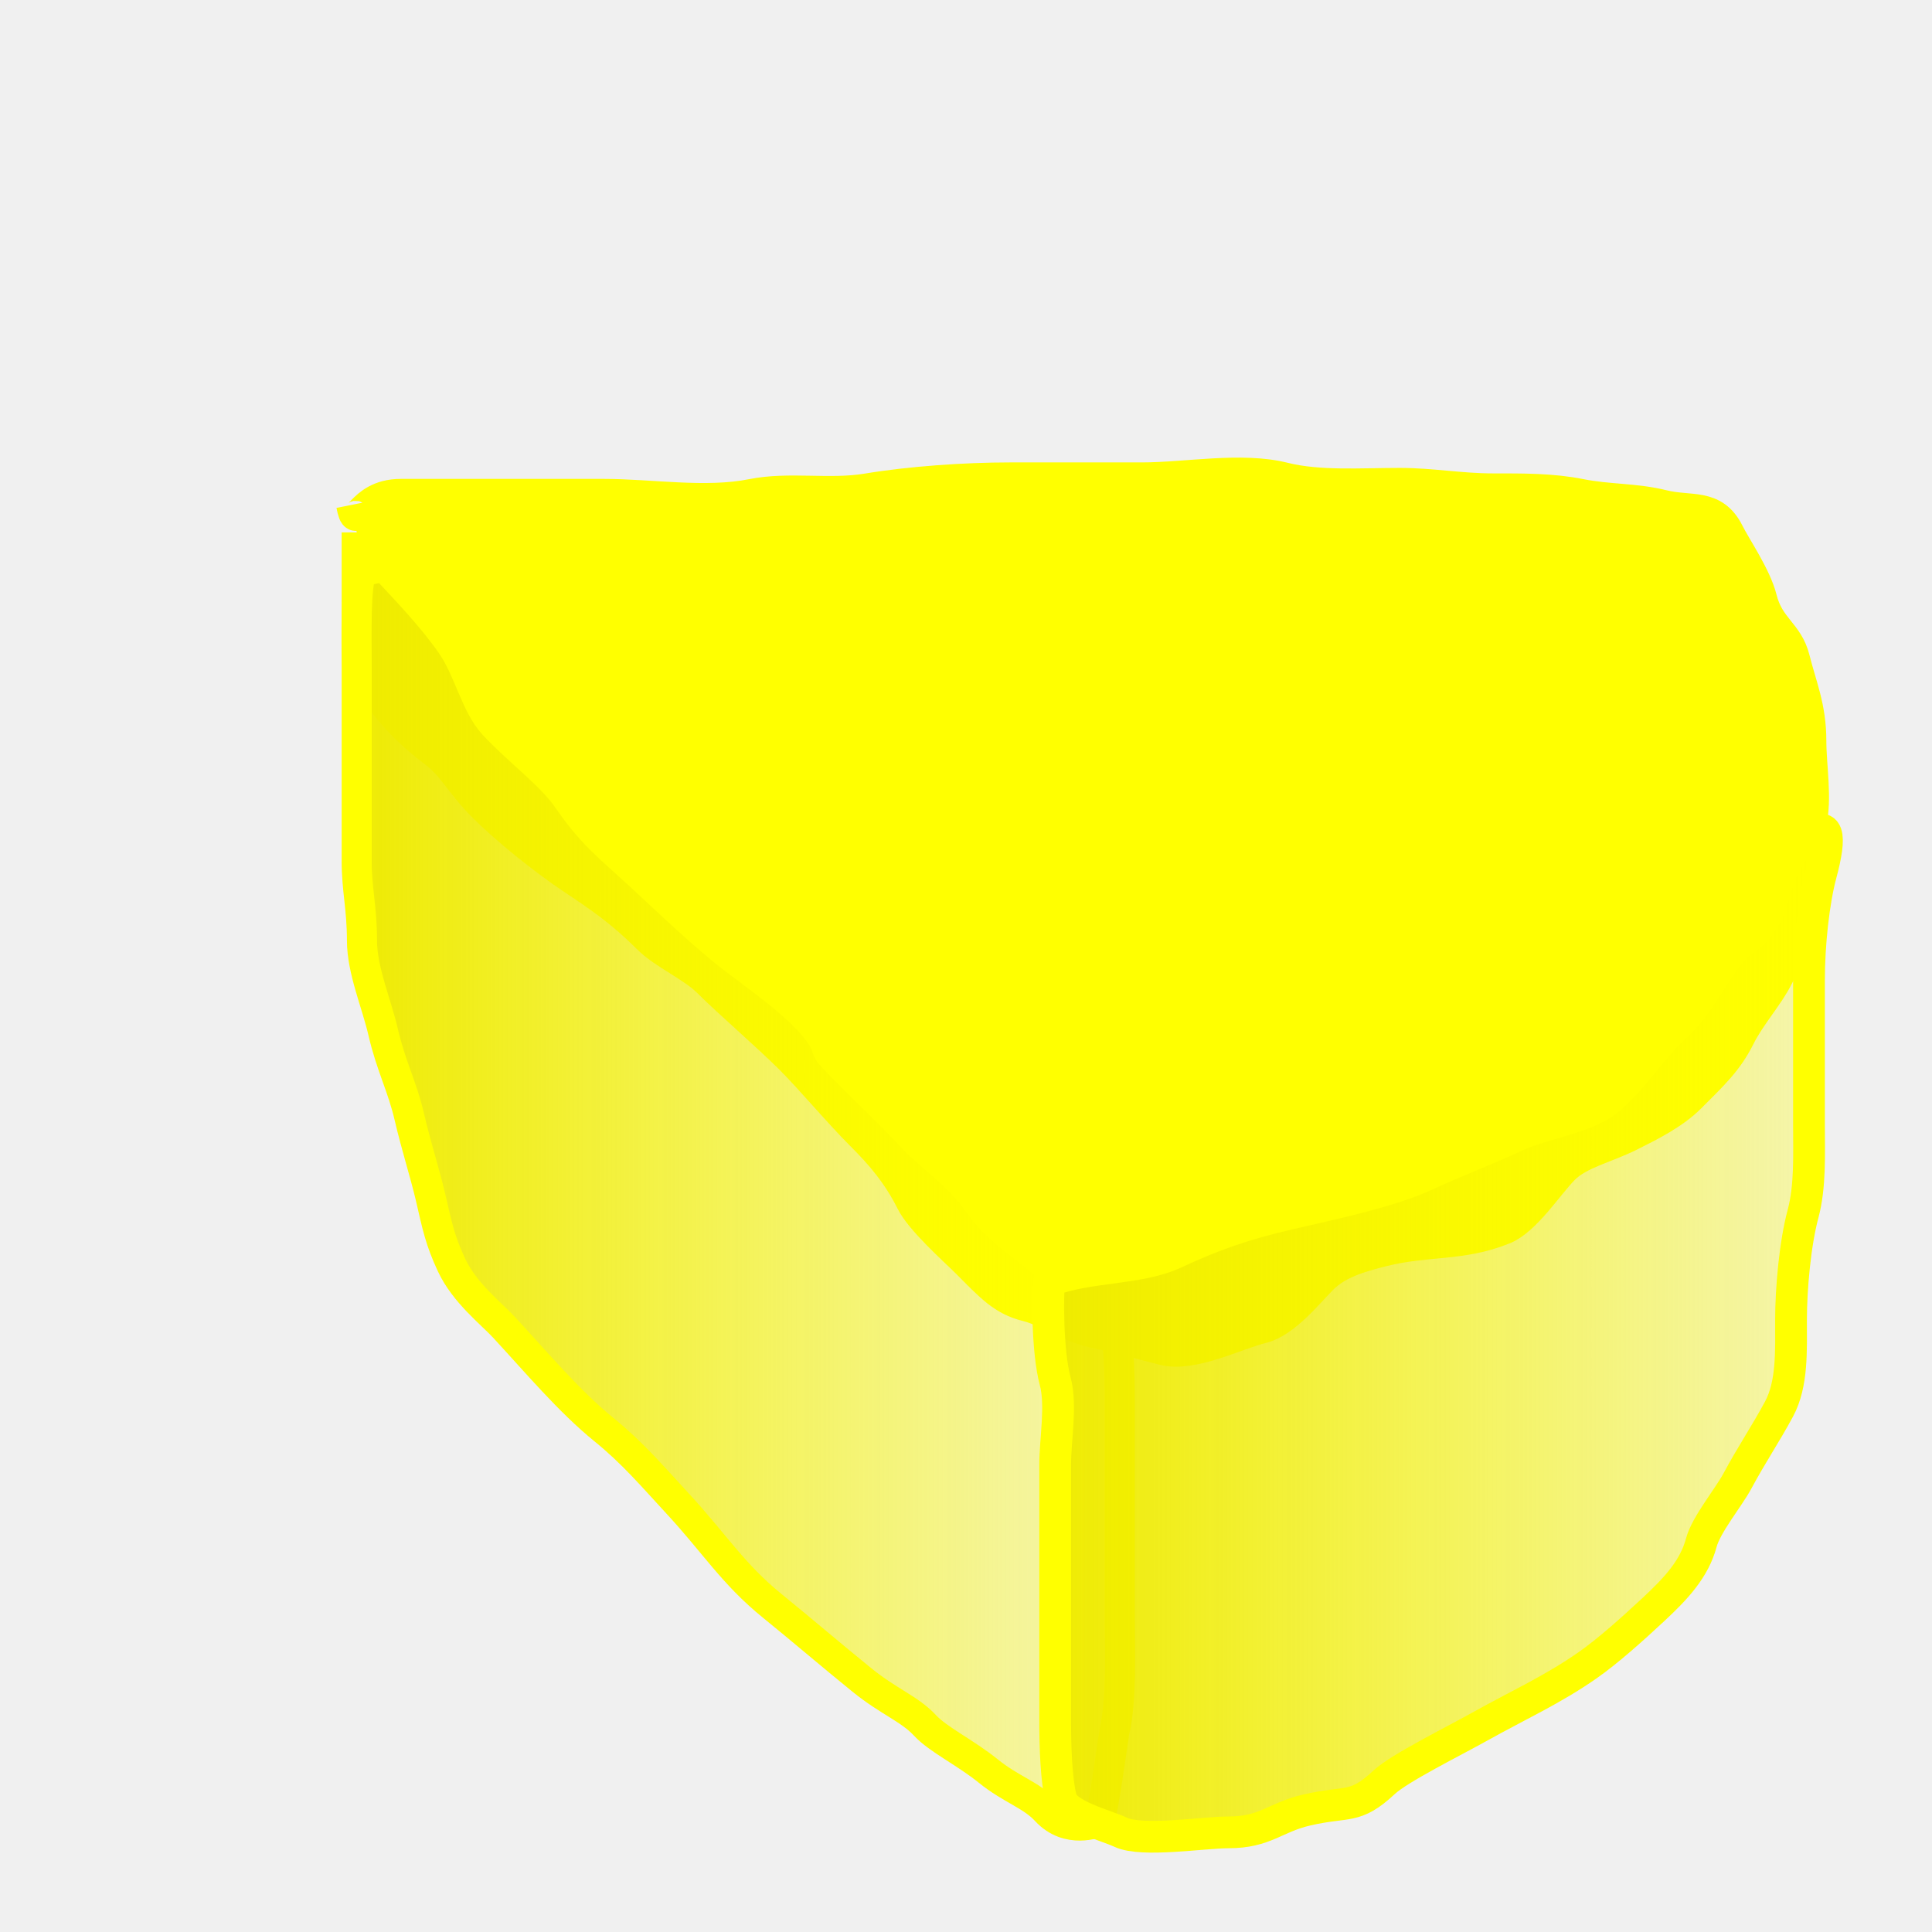
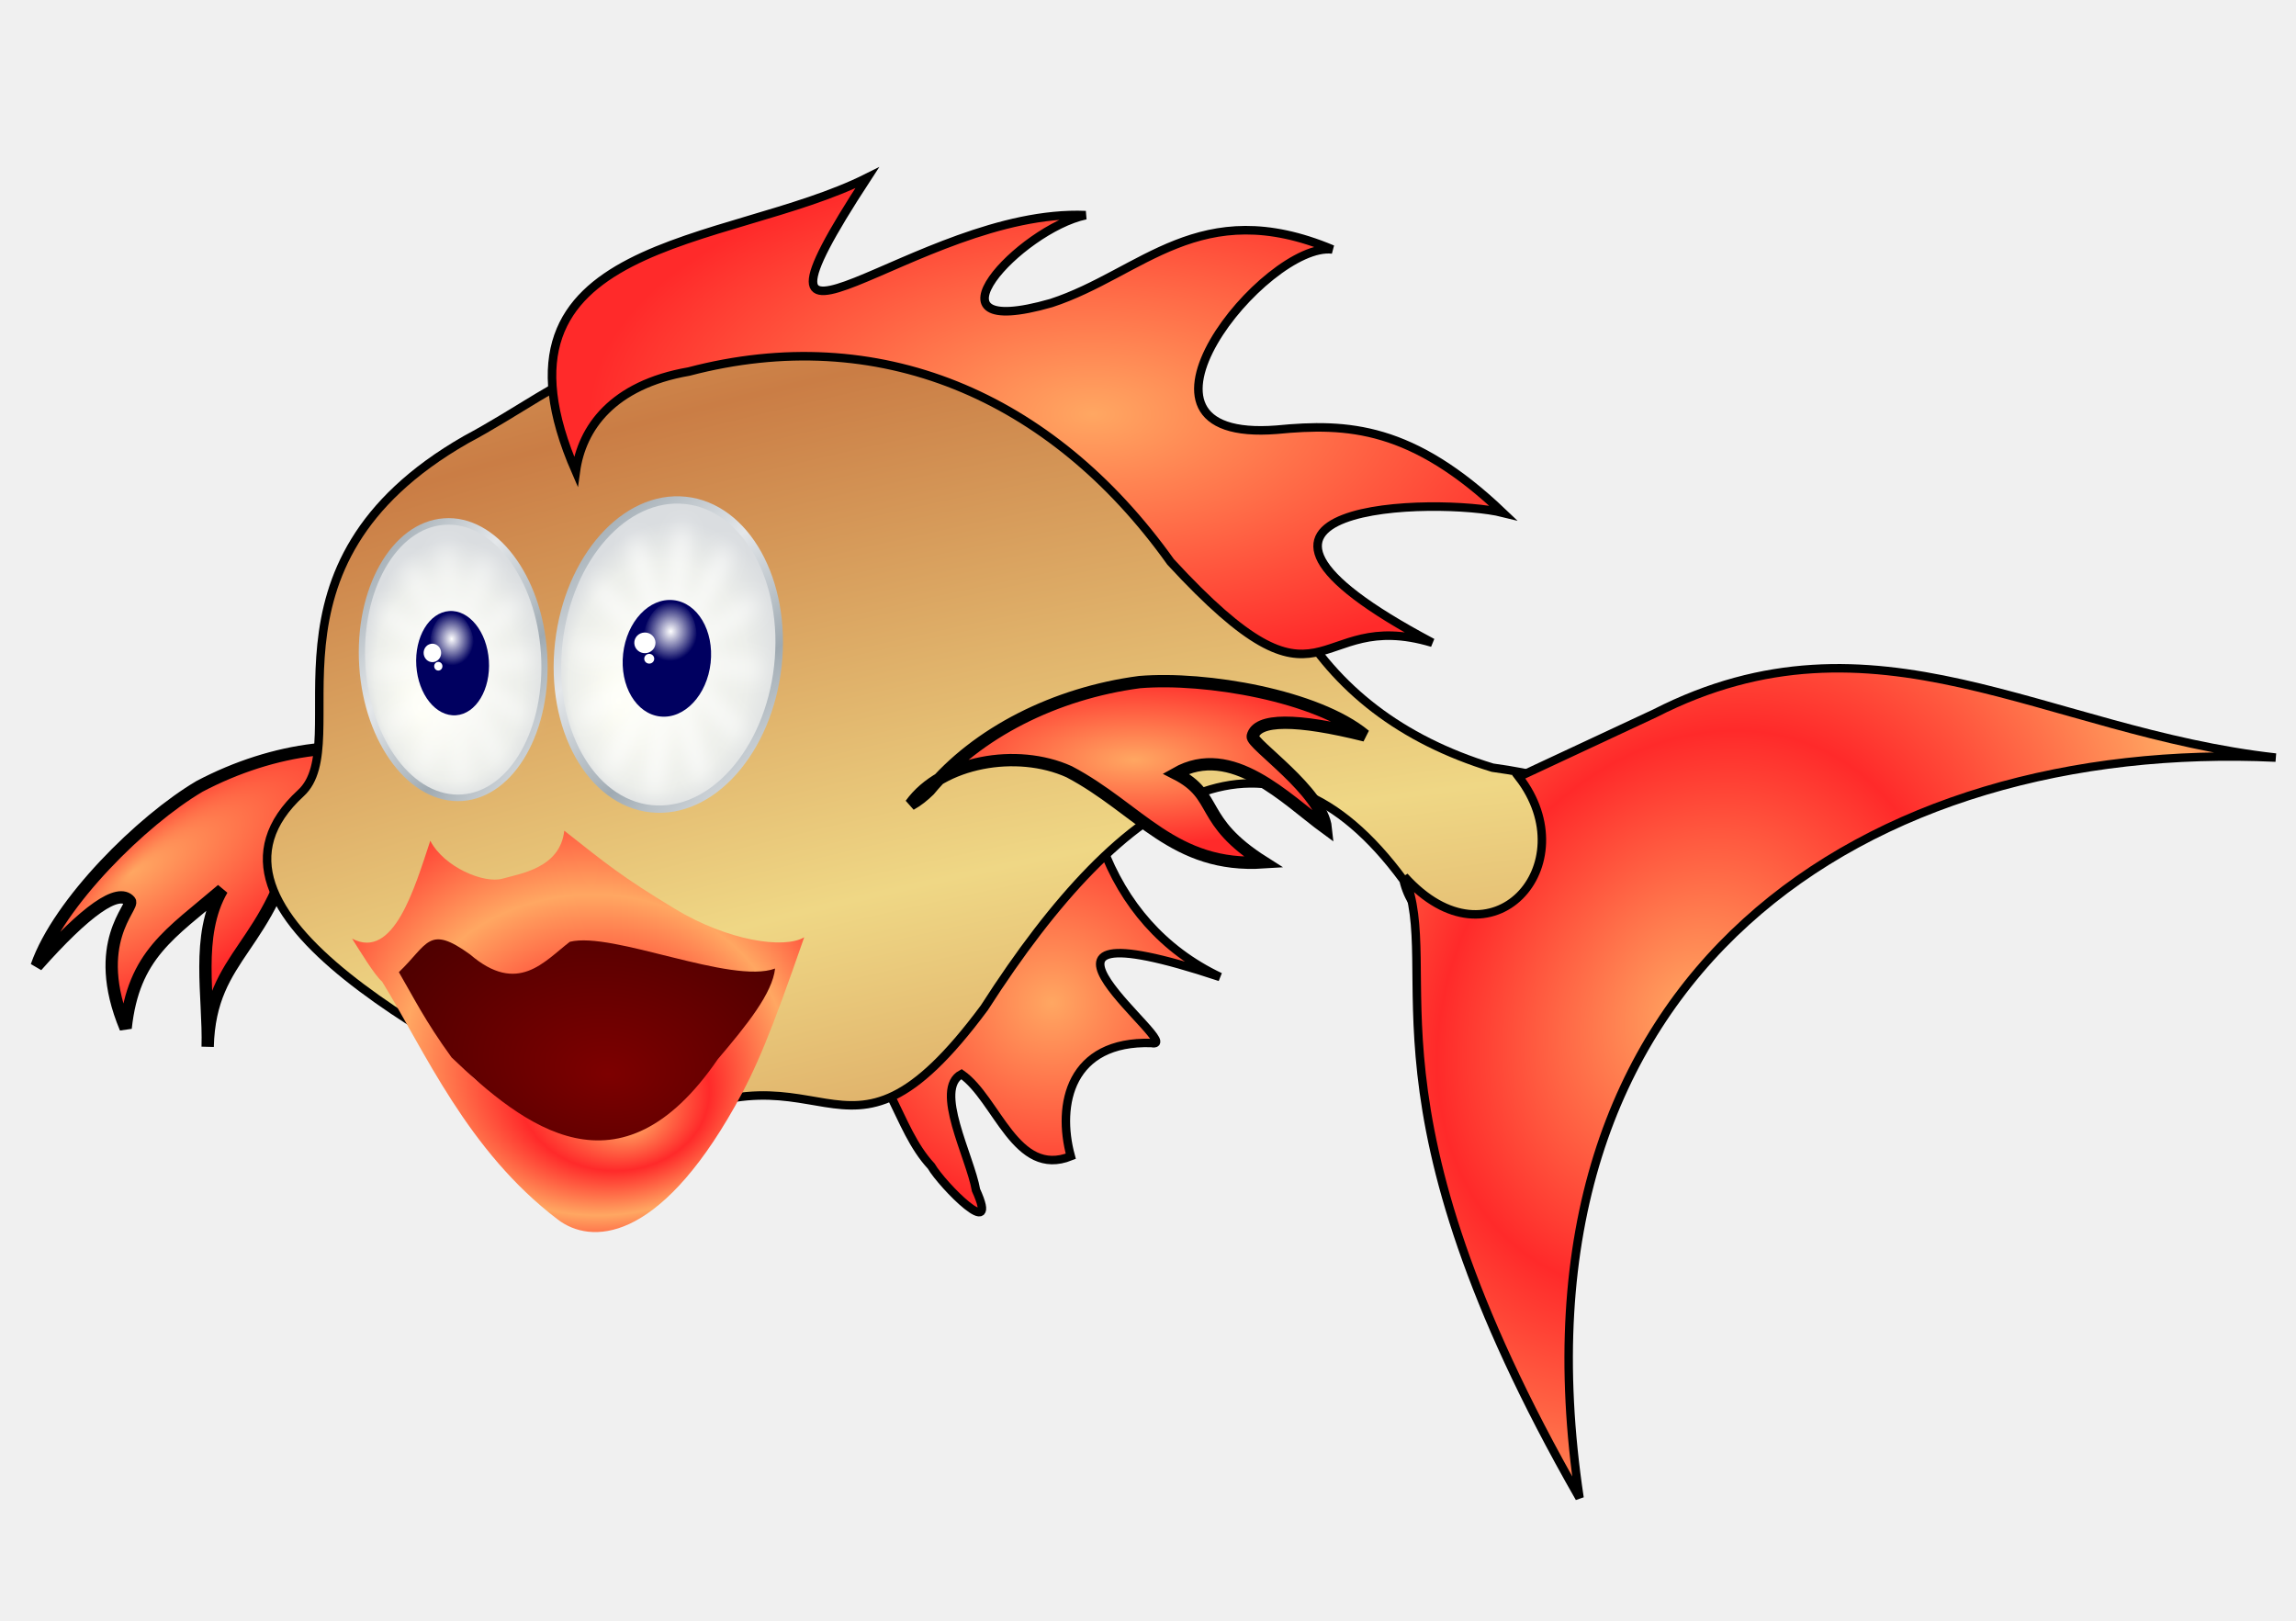
- <svg xmlns="http://www.w3.org/2000/svg" xmlns:xlink="http://www.w3.org/1999/xlink" version="1.0" width="64" height="64" id="svg4538">
-   <defs id="defs4540">
-     <linearGradient id="linearGradient5090">
-       <stop id="stop5092" style="stop-color:#eeea00;stop-opacity:1" offset="0" />
-       <stop id="stop5094" style="stop-color:#ffff00;stop-opacity:0.258" offset="1" />
+ <svg xmlns="http://www.w3.org/2000/svg" xmlns:xlink="http://www.w3.org/1999/xlink" width="481.89" height="340.157" id="svg2" version="1.0">
+   <defs id="defs4">
+     <linearGradient id="linearGradient3965">
+       <stop id="stop3967" offset="0" style="stop-color:#efd785;stop-opacity:1;" />
+       <stop id="stop3969" offset="1" style="stop-color:#ca7d45;stop-opacity:1;" />
    </linearGradient>
-     <linearGradient x1="10.222" y1="40.37" x2="37.601" y2="40.37" id="linearGradient5096" xlink:href="#linearGradient5090" gradientUnits="userSpaceOnUse" gradientTransform="matrix(0.9587672,0,0,1.036259,1.531405,-2.191088)" />
-     <linearGradient x1="36.379" y1="46.435" x2="61.046" y2="46.435" id="linearGradient5106" xlink:href="#linearGradient5090" gradientUnits="userSpaceOnUse" gradientTransform="matrix(1.089997,0,0,1.015017,-5.474905,-2.970015)" />
+     <linearGradient id="linearGradient3931">
+       <stop style="stop-color:#7d0000;stop-opacity:1;" offset="0" id="stop3933" />
+       <stop style="stop-color:#1d0000;stop-opacity:1;" offset="1" id="stop3935" />
+     </linearGradient>
+     <linearGradient id="linearGradient3921">
+       <stop style="stop-color:#ffa762;stop-opacity:1;" offset="0" id="stop3923" />
+       <stop style="stop-color:#ff2a2a;stop-opacity:1;" offset="1" id="stop3925" />
+     </linearGradient>
+     <linearGradient id="linearGradient3541">
+       <stop style="stop-color:#e4e7ea;stop-opacity:1;" offset="0" id="stop3543" />
+       <stop style="stop-color:#9faab2;stop-opacity:1;" offset="1" id="stop3545" />
+     </linearGradient>
+     <linearGradient id="linearGradient3214">
+       <stop style="stop-color:#ffffff;stop-opacity:1;" offset="0" id="stop3216" />
+       <stop style="stop-color:#ffffff;stop-opacity:0;" offset="1" id="stop3218" />
+     </linearGradient>
+     <linearGradient id="linearGradient3196">
+       <stop style="stop-color:#fffff5;stop-opacity:1;" offset="0" id="stop3198" />
+       <stop id="stop3204" offset="0.774" style="stop-color:#eceeea;stop-opacity:1;" />
+       <stop style="stop-color:#dadde0;stop-opacity:1" offset="1" id="stop3200" />
+     </linearGradient>
+     <radialGradient xlink:href="#linearGradient3196" id="radialGradient3530" gradientUnits="userSpaceOnUse" gradientTransform="matrix(1.048925,-1.5483384e-2,2.0328597e-2,1.377219,12.34635,-38.77923)" cx="169.39" cy="185.511" fx="164.341" fy="188.522" r="11.72" />
+     <linearGradient xlink:href="#linearGradient3541" id="linearGradient3532" gradientUnits="userSpaceOnUse" spreadMethod="reflect" x1="184.554" y1="215.394" x2="193.381" y2="223.367" />
+     <radialGradient xlink:href="#linearGradient3214" id="radialGradient3534" gradientUnits="userSpaceOnUse" gradientTransform="matrix(1,0,0,0.7925613,0,42.41952)" cx="157.133" cy="198.604" fx="157.133" fy="198.604" r="6.5" />
+     <radialGradient xlink:href="#linearGradient3196" id="radialGradient3536" gradientUnits="userSpaceOnUse" gradientTransform="matrix(1.048925,-1.5483384e-2,2.0328597e-2,1.377219,12.34635,-38.77923)" cx="169.39" cy="185.511" fx="164.341" fy="188.522" r="11.72" />
+     <linearGradient xlink:href="#linearGradient3541" id="linearGradient3538" gradientUnits="userSpaceOnUse" spreadMethod="reflect" x1="184.554" y1="215.394" x2="193.381" y2="223.367" />
+     <radialGradient xlink:href="#linearGradient3214" id="radialGradient3540" gradientUnits="userSpaceOnUse" gradientTransform="matrix(1,0,0,0.7925613,0,42.41952)" cx="157.133" cy="198.604" fx="157.133" fy="198.604" r="6.5" />
+     <radialGradient xlink:href="#linearGradient3931" id="radialGradient3542" gradientUnits="userSpaceOnUse" gradientTransform="matrix(1.71979,2.8872462e-7,-1.2882455e-7,0.8671555,14.71183,13.79855)" cx="76.785" cy="297.837" fx="76.785" fy="304.055" r="40.804" />
+     <radialGradient xlink:href="#linearGradient3921" id="radialGradient3544" gradientUnits="userSpaceOnUse" gradientTransform="matrix(0.3043172,-4.5558208e-2,4.5968968e-2,0.1915219,106.918,214.6387)" spreadMethod="reflect" cx="78.84" cy="356.324" fx="82.439" fy="377.939" r="45.359" />
+     <radialGradient xlink:href="#linearGradient3921" id="radialGradient3553" gradientUnits="userSpaceOnUse" gradientTransform="matrix(2.869887,0,0,1.070946,-575.2355,-84.37955)" cx="283.385" cy="227.714" fx="283.385" fy="227.714" r="16.845" />
+     <radialGradient xlink:href="#linearGradient3921" id="radialGradient3556" gradientUnits="userSpaceOnUse" gradientTransform="matrix(0.8274041,0.4720952,-0.5814263,1.01902,204.1099,-244.875)" spreadMethod="reflect" cx="375.12" cy="274.835" fx="375.12" fy="274.835" r="52.484" />
+     <radialGradient xlink:href="#linearGradient3921" id="radialGradient3559" gradientUnits="userSpaceOnUse" gradientTransform="matrix(1.779102,0,0,0.9035149,-245.9839,-80.01385)" cx="267.152" cy="184.749" fx="267.152" fy="184.749" r="59.4" />
+     <radialGradient xlink:href="#linearGradient3965" id="radialGradient3582" gradientUnits="userSpaceOnUse" gradientTransform="matrix(0.8551615,-0.6038227,-0.3501609,-0.4959142,67.47217,1510.91)" spreadMethod="reflect" cx="267.307" cy="190.069" fx="278.489" fy="128.799" r="113.512" />
+     <radialGradient xlink:href="#linearGradient3921" id="radialGradient3585" gradientUnits="userSpaceOnUse" gradientTransform="matrix(-2.373006,1.677633,0.4728365,0.9609113,614.8114,-515.1868)" cx="286.057" cy="227.228" fx="290.964" fy="218.661" r="16.845" />
+     <radialGradient xlink:href="#linearGradient3921" id="radialGradient3588" gradientUnits="userSpaceOnUse" gradientTransform="matrix(1.777986,0,0,1.671911,-231.7335,-226.6754)" cx="254.51" cy="261.455" fx="254.51" fy="261.455" r="26.094" />
+     <filter x="-0.103" width="1.206" y="-0.072" height="1.144" id="filter4607">
+       <feGaussianBlur stdDeviation="1.082" id="feGaussianBlur4609" />
+     </filter>
+     <filter x="-0.12" width="1.239" y="-0.084" height="1.168" id="filter4611">
+       <feGaussianBlur stdDeviation="1.26" id="feGaussianBlur4613" />
+     </filter>
  </defs>
  <g id="layer1">
-     <path d="M 11.818,17.636 C 11.818,17.99 11.818,19.461 11.818,20.364 C 11.818,21.489 11.952,21.904 12.364,22.727 C 12.802,23.604 13.72,24.426 14.364,24.909 C 15.025,25.405 15.214,25.941 16,26.727 C 16.735,27.462 17.99,28.478 18.909,29.091 C 19.879,29.737 20.584,30.22 21.455,31.091 C 21.982,31.618 22.923,32.014 23.455,32.545 C 24.132,33.223 25.413,34.322 26.182,35.091 C 26.879,35.788 27.717,36.807 28.545,37.636 C 29.141,38.232 29.714,38.883 30.182,39.818 C 30.494,40.442 31.62,41.438 32,41.818 C 32.806,42.624 33.2,43.073 34,43.273 C 34.737,43.457 35.335,43.976 36.364,44.182 C 37.01,44.311 37.878,44.561 38.545,44.727 C 39.504,44.967 40.94,44.219 41.818,44 C 42.583,43.809 43.334,42.848 43.818,42.364 C 44.325,41.857 45.058,41.645 45.818,41.455 C 47.289,41.087 48.393,41.297 49.818,40.727 C 50.549,40.435 51.303,39.243 51.818,38.727 C 52.327,38.219 53.197,38.038 54,37.636 C 54.658,37.307 55.445,36.919 56,36.364 C 56.763,35.6 57.239,35.159 57.636,34.364 C 57.995,33.647 58.583,33.016 58.909,32.364 C 59.305,31.572 59.636,31.154 59.636,30 C 59.636,28.928 59.75,28.271 60,27.273 C 60.198,26.48 60,25.368 60,24.545 C 60,23.419 59.678,22.713 59.455,21.818 C 59.237,20.948 58.609,20.8 58.364,19.818 C 58.18,19.083 57.513,18.117 57.273,17.636 C 56.78,16.65 55.997,16.954 55.091,16.727 C 54.173,16.498 53.284,16.548 52.364,16.364 C 51.415,16.174 50.457,16.182 49.455,16.182 C 48.377,16.182 47.435,16 46.364,16 C 45.094,16 43.697,16.106 42.545,15.818 C 41.114,15.46 39.317,15.818 37.818,15.818 C 36.364,15.818 34.909,15.818 33.455,15.818 C 31.983,15.818 30.162,15.943 28.727,16.182 C 27.466,16.392 26.153,16.115 24.909,16.364 C 23.373,16.671 21.577,16.364 20,16.364 C 18.909,16.364 17.818,16.364 16.727,16.364 C 15.576,16.364 14.424,16.364 13.273,16.364 C 11.854,16.364 11.834,17.713 11.636,16.727" id="path4561" style="fill:#ffff00;fill-rule:evenodd;stroke:#ffff00;stroke-width:1px;stroke-linecap:butt;stroke-linejoin:miter;stroke-opacity:1" />
-     <path d="M 11.991,18.911 C 11.767,19.325 11.816,21.093 11.816,22.114 C 11.816,23.119 11.816,24.124 11.816,25.128 C 11.816,26.259 11.816,27.389 11.816,28.52 C 11.816,29.474 11.991,30.081 11.991,31.158 C 11.991,32.137 12.472,33.238 12.688,34.172 C 12.954,35.324 13.327,35.991 13.56,36.998 C 13.768,37.9 14.095,38.936 14.257,39.636 C 14.496,40.669 14.575,41.077 14.954,41.897 C 15.383,42.825 16.273,43.511 16.697,43.97 C 17.752,45.109 18.854,46.424 20.009,47.361 C 20.964,48.135 21.622,48.915 22.45,49.81 C 23.671,51.13 24.282,52.143 25.588,53.202 C 26.553,53.984 27.5,54.799 28.551,55.651 C 29.456,56.384 30.132,56.606 30.643,57.158 C 31.073,57.623 31.995,58.066 32.735,58.666 C 33.495,59.282 34.163,59.455 34.652,59.984 C 35.381,60.772 36.338,60.377 36.396,60.361 C 36.505,60.332 36.892,57.461 36.919,57.347 C 37.165,56.282 37.093,54.669 37.093,53.579 C 37.093,52.26 37.093,50.941 37.093,49.622 C 37.093,48.554 37.093,47.487 37.093,46.419 C 37.093,45.519 37.061,44.396 36.919,43.781 C 36.732,42.973 35.458,42.55 34.652,41.897 C 33.707,41.131 32.989,40.694 32.386,39.825 C 31.784,38.957 30.718,38.21 30.294,37.752 C 29.359,36.741 28.369,35.86 27.505,34.926 C 27.413,34.827 27.389,34.675 27.331,34.549 C 26.855,33.52 24.909,32.256 24.019,31.534 C 22.889,30.618 21.746,29.487 20.881,28.708 C 19.932,27.853 19.51,27.486 18.789,26.447 C 18.238,25.653 17.155,24.869 16.349,23.998 C 15.755,23.357 15.531,22.192 14.954,21.36 C 14.312,20.435 13.468,19.566 12.862,18.911 C 12.657,18.689 12.281,18.911 11.991,18.911 z" id="path4577" style="fill:url(#linearGradient5096);fill-opacity:1;fill-rule:evenodd;stroke:#ffff00;stroke-width:0.997px;stroke-linecap:butt;stroke-linejoin:miter;stroke-opacity:1" />
-     <path d="M 34.756,42.429 C 34.698,42.879 34.691,44.771 34.954,45.751 C 35.17,46.556 34.954,47.685 34.954,48.519 C 34.954,49.442 34.954,50.364 34.954,51.287 C 34.954,52.21 34.954,53.133 34.954,54.055 C 34.954,55.04 34.954,56.024 34.954,57.008 C 34.954,57.89 34.991,58.99 35.152,59.592 C 35.3,60.141 36.604,60.452 37.134,60.699 C 37.837,61.026 39.875,60.699 40.701,60.699 C 41.916,60.699 42.229,60.205 43.278,59.961 C 44.663,59.639 44.87,59.954 45.854,59.038 C 46.355,58.572 48.126,57.695 49.025,57.193 C 50.295,56.483 51.427,55.977 52.592,55.163 C 53.265,54.693 54.072,53.969 54.772,53.317 C 55.521,52.62 56.123,51.977 56.358,51.103 C 56.52,50.5 57.26,49.606 57.547,49.073 C 58.035,48.164 58.485,47.509 58.934,46.674 C 59.382,45.839 59.33,44.731 59.33,43.721 C 59.33,42.686 59.464,41.192 59.727,40.214 C 59.974,39.294 59.925,38.23 59.925,37.262 C 59.925,35.662 59.925,34.063 59.925,32.463 C 59.925,31.266 60.08,29.855 60.321,28.957 C 60.664,27.682 60.623,27.015 59.727,27.85 C 58.484,29.007 59.093,30.23 57.745,31.171 C 56.922,31.746 56.511,33.059 55.565,33.94 C 54.638,34.803 54.312,35.475 53.385,36.339 C 52.633,37.039 51.18,37.181 50.214,37.631 C 49.146,38.128 48.238,38.458 47.241,38.922 C 46.031,39.486 44.032,39.9 42.683,40.214 C 41.203,40.559 40.193,40.912 38.918,41.506 C 37.719,42.064 36.12,41.921 34.756,42.429 z" id="path5098" style="fill:url(#linearGradient5106);fill-opacity:1;fill-rule:evenodd;stroke:#ffff00;stroke-width:1.052px;stroke-linecap:butt;stroke-linejoin:miter;stroke-opacity:1" />
+     <g id="g4615">
+       <path id="path4011" d="M 176.356,218.024 C 186.988,223.13 187.911,236.626 195.443,244.737 C 197.797,248.797 209.974,261.031 204.847,249.781 C 203.619,242.76 195.938,228.55 201.793,225.437 C 209.281,230.653 213.201,247.299 224.736,242.674 C 221.759,231.744 224.639,218.38 241.657,218.904 C 249.74,220.551 204.349,187.881 256.066,205.049 C 244.073,199.366 235.849,189.771 231.327,177.612 C 223.36,165.659 206.565,169.908 202.227,182.567 C 195.302,195.688 179.393,202.618 176.356,218.024 z " style="fill:url(#radialGradient3588);fill-opacity:1;fill-rule:evenodd;stroke:#000000;stroke-width:1.778px;stroke-linecap:butt;stroke-linejoin:miter;stroke-opacity:1" />
+       <path style="fill:url(#radialGradient3585);fill-opacity:1;fill-rule:evenodd;stroke:#000000;stroke-width:2.583px;stroke-linecap:butt;stroke-linejoin:miter;stroke-opacity:1" d="M 92.914,159.99 C 83.604,155.707 69.293,162.38 62.395,173.287 C 57.291,199.069 44.083,199.894 43.586,219.705 C 43.894,209.135 41.015,196.38 46.608,186.719 C 35.754,195.999 28.034,200.317 26.368,215.791 C 18.859,197.79 28.267,190.332 27.244,189.129 C 24.83,186.288 17.985,191.136 7.691,202.759 C 12.334,189.415 29.795,172.172 41.868,165.045 C 57.52,156.804 74.8,154.614 88.41,159.599 C 89.838,159.924 91.337,160.123 92.914,159.99 z " id="path4204" />
+       <path id="path3949" d="M 161.177,63.439 C 149.612,63.621 137.408,67.865 124.506,77.663 C 118.411,79.135 108.426,86.616 97.781,92.277 C 51.555,118.762 74.758,155.79 63.143,166.46 C 35.886,191.499 93.337,219.59 131.729,239.652 C 173.717,213.364 175.438,253.507 206.596,211.506 C 236.21,165.312 266.818,146.936 294.581,184.731 C 302.015,216.585 383.625,170.732 313.251,161.119 C 293.978,155.229 280.427,144.52 271.809,129.729 C 248.71,100.748 190.73,62.976 161.177,63.439 z " style="fill:url(#radialGradient3582);fill-opacity:1;fill-rule:evenodd;stroke:#000000;stroke-width:1.778px;stroke-linecap:butt;stroke-linejoin:miter;stroke-opacity:1" />
+       <path transform="matrix(1.626985,-0.1179424,0.1125191,1.705405,-243.4345,-201.3524)" d="M 205.101 212.62 A 11.72 16.994 0 1 1  181.661,212.62 A 11.72 16.994 0 1 1  205.101 212.62 z" id="path2223" style="fill:url(#radialGradient3530);fill-opacity:1;fill-rule:nonzero;stroke:url(#linearGradient3532);stroke-width:0.8;stroke-linecap:round;stroke-linejoin:miter;stroke-miterlimit:4;stroke-dasharray:none;stroke-dashoffset:11.733;stroke-opacity:1" />
+       <path transform="matrix(1.626985,-0.1179424,0.1125191,1.705405,-243.4345,-201.3524)" d="M 193.448,198.757 L 193.448,227.685 M 198.426,200.695 L 188.47,225.747 M 202.071,205.989 L 184.825,220.453 M 203.405,213.221 L 183.491,213.221 M 202.071,220.453 L 184.825,205.989 M 198.426,225.747 L 188.47,200.695" style="fill:#ffffff;fill-rule:evenodd;stroke:#ffffff;stroke-width:1.194px;stroke-linecap:butt;stroke-linejoin:miter;stroke-opacity:1;filter:url(#filter4611)" id="path3551" />
+       <g transform="matrix(1.626985,-0.1179424,0.1125191,1.705405,-188.0891,-200.018)" id="g3532">
+         <path style="opacity:1;fill:#000060;fill-opacity:1;fill-rule:nonzero;stroke:none;stroke-width:2.2;stroke-linecap:round;stroke-linejoin:miter;stroke-miterlimit:4;stroke-dasharray:none;stroke-dashoffset:11.733;stroke-opacity:1" id="path3206" d="M 163.633 201.52 A 6.5 6.847 0 1 1  150.633,201.52 A 6.5 6.847 0 1 1  163.633 201.52 z" transform="matrix(0.72,0,0,0.9367089,46.33738,21.16146)" />
+         <path transform="matrix(0.44,0,0,0.6329115,90.42134,80.47608)" d="M 163.633 201.52 A 6.5 6.847 0 1 1  150.633,201.52 A 6.5 6.847 0 1 1  163.633 201.52 z" id="path3212" style="opacity:1;fill:url(#radialGradient3534);fill-opacity:1;fill-rule:nonzero;stroke:none;stroke-width:2.2;stroke-linecap:round;stroke-linejoin:miter;stroke-miterlimit:4;stroke-dasharray:none;stroke-dashoffset:11.733;stroke-opacity:1" />
+         <g id="g3528" transform="translate(18.02741,-0.1733405)">
+           <path transform="matrix(0.7233512,-0.2480689,0.2495365,0.7276308,-21.37269,79.74965)" d="M 145.086 226.135 A 1.473 1.473 0 1 1  142.139,226.135 A 1.473 1.473 0 1 1  145.086 226.135 z" id="path3208" style="opacity:1;fill:#ffffff;fill-opacity:1;fill-rule:nonzero;stroke:none;stroke-width:2.2;stroke-linecap:round;stroke-linejoin:miter;stroke-miterlimit:4;stroke-dasharray:none;stroke-dashoffset:11.733;stroke-opacity:1" />
+           <path style="opacity:1;fill:#ffffff;fill-opacity:1;fill-rule:nonzero;stroke:none;stroke-width:2.2;stroke-linecap:round;stroke-linejoin:miter;stroke-miterlimit:4;stroke-dasharray:none;stroke-dashoffset:11.733;stroke-opacity:1" id="path3210" d="M 145.086 226.135 A 1.473 1.473 0 1 1  142.139,226.135 A 1.473 1.473 0 1 1  145.086 226.135 z" transform="matrix(0.3404006,-0.1167383,0.117429,0.3424145,64.14458,149.6809)" />
+         </g>
+       </g>
+       <path transform="matrix(1.961875,0.2060075,-0.2122427,1.90424,-193.9962,-307.3407)" style="fill:url(#radialGradient3536);fill-opacity:1;fill-rule:nonzero;stroke:url(#linearGradient3538);stroke-width:0.8;stroke-linecap:round;stroke-linejoin:miter;stroke-miterlimit:4;stroke-dasharray:none;stroke-dashoffset:11.733;stroke-opacity:1" id="path3848" d="M 205.101 212.62 A 11.72 16.994 0 1 1  181.661,212.62 A 11.72 16.994 0 1 1  205.101 212.62 z" />
+       <path transform="matrix(1.961875,0.2060075,-0.2122427,1.90424,-193.9962,-307.3407)" id="path3850" style="fill:#ffffff;fill-rule:evenodd;stroke:#ffffff;stroke-width:1.194px;stroke-linecap:butt;stroke-linejoin:miter;stroke-opacity:1;filter:url(#filter4607)" d="M 193.448,198.757 L 193.448,227.685 M 198.426,200.695 L 188.47,225.747 M 202.071,205.989 L 184.825,220.453 M 203.405,213.221 L 183.491,213.221 M 202.071,220.453 L 184.825,205.989 M 198.426,225.747 L 188.47,200.695" />
+       <g id="g3852" transform="matrix(1.961875,0.2060075,-0.2122427,1.90424,-128.3443,-294.4359)">
+         <path transform="matrix(0.72,0,0,0.9367089,46.33738,21.16146)" d="M 163.633 201.52 A 6.5 6.847 0 1 1  150.633,201.52 A 6.5 6.847 0 1 1  163.633 201.52 z" id="path3854" style="opacity:1;fill:#000060;fill-opacity:1;fill-rule:nonzero;stroke:none;stroke-width:2.2;stroke-linecap:round;stroke-linejoin:miter;stroke-miterlimit:4;stroke-dasharray:none;stroke-dashoffset:11.733;stroke-opacity:1" />
+         <path style="opacity:1;fill:url(#radialGradient3540);fill-opacity:1;fill-rule:nonzero;stroke:none;stroke-width:2.2;stroke-linecap:round;stroke-linejoin:miter;stroke-miterlimit:4;stroke-dasharray:none;stroke-dashoffset:11.733;stroke-opacity:1" id="path3856" d="M 163.633 201.52 A 6.5 6.847 0 1 1  150.633,201.52 A 6.5 6.847 0 1 1  163.633 201.52 z" transform="matrix(0.44,0,0,0.6329115,90.42134,80.47608)" />
+         <g transform="translate(18.02741,-0.1733405)" id="g3858">
+           <path style="opacity:1;fill:#ffffff;fill-opacity:1;fill-rule:nonzero;stroke:none;stroke-width:2.2;stroke-linecap:round;stroke-linejoin:miter;stroke-miterlimit:4;stroke-dasharray:none;stroke-dashoffset:11.733;stroke-opacity:1" id="path3860" d="M 145.086 226.135 A 1.473 1.473 0 1 1  142.139,226.135 A 1.473 1.473 0 1 1  145.086 226.135 z" transform="matrix(0.7233512,-0.2480689,0.2495365,0.7276308,-21.37269,79.74965)" />
+           <path transform="matrix(0.3404006,-0.1167383,0.117429,0.3424145,64.14458,149.6809)" d="M 145.086 226.135 A 1.473 1.473 0 1 1  142.139,226.135 A 1.473 1.473 0 1 1  145.086 226.135 z" id="path3862" style="opacity:1;fill:#ffffff;fill-opacity:1;fill-rule:nonzero;stroke:none;stroke-width:2.2;stroke-linecap:round;stroke-linejoin:miter;stroke-miterlimit:4;stroke-dasharray:none;stroke-dashoffset:11.733;stroke-opacity:1" />
+         </g>
+       </g>
+       <g transform="matrix(1.442647,0,0.2183883,1.884578,-157.7616,-302.2007)" id="g4117">
+         <g transform="translate(8.699751,2.528235)" id="g4125">
+           <path id="path3929" d="M 172.965,263.936 C 171.828,263.507 168.32,263.482 166.502,263.095 C 164.15,262.594 163.306,260.847 161.014,260.359 C 160.762,260.305 160.516,260.226 160.267,260.16 C 158.593,259.715 156.9,259.324 155.225,258.968 C 153.46,258.592 151.739,258.345 149.997,257.974 C 148.342,257.622 146.803,257.179 145.142,257.179 C 143.655,257.179 142.185,256.782 140.66,256.782 C 138.934,256.782 136.816,256.59 135.432,257.179 C 134.529,257.563 132.837,257.577 131.884,257.577 C 130.633,257.577 129.362,258.173 127.963,258.173 C 126.671,258.173 124.863,258.848 123.668,259.166 C 122.279,259.536 122.123,259.779 121.8,261.154 C 121.463,262.59 119.004,262.2 118.322,263.409 C 117.742,264.439 116.932,265.744 116.932,267.147 C 116.932,268.149 119.779,270.581 120.12,271.488 C 120.598,272.76 121.474,273.476 122.174,274.469 C 123.131,275.827 124.296,276.446 125.722,277.053 C 126.952,277.577 128.419,278.929 129.27,279.835 C 130.193,280.818 131.097,281.602 132.257,282.22 C 133.435,282.847 135.004,283.448 136.365,283.81 C 138.334,284.334 140.268,285.643 142.341,286.195 C 144.083,286.658 146.13,287.188 147.943,287.188 C 149.726,287.188 151.38,287.387 153.171,287.387 C 154.647,287.387 155.699,286.439 156.906,285.797 C 158.288,285.062 159.727,284.782 160.827,283.611 C 161.889,282.482 162.913,281.359 163.442,280.233 C 163.902,279.253 164.901,278.282 165.496,277.649 C 166.316,276.776 167.297,275.755 167.923,274.867 C 168.748,273.696 169.558,272.53 170.351,271.687 C 170.88,271.123 171.501,269.835 171.845,269.103 C 172.255,268.231 173.8,266.99 174.272,266.321 C 175.264,264.913 174.503,263.936 172.965,263.936 z " style="fill:url(#radialGradient3542);fill-opacity:1;fill-rule:evenodd;stroke:none;stroke-width:1px;stroke-linecap:butt;stroke-linejoin:miter;stroke-opacity:1" />
+           <path id="path3883" d="M 144.47,250.337 C 143.242,254.475 137.448,255.104 134.683,255.678 C 131.862,256.264 126.363,254.395 124.808,251.459 C 121.735,256.7 117.473,264.8 111.786,262.362 C 112.703,263.716 114.449,266.446 115.422,267.143 C 120.451,274.847 124.963,285.997 136.997,293.657 C 141.284,296.386 151.016,296.396 164.642,281.039 C 168.416,276.785 171.079,272.95 177.579,262.207 C 174.48,263.529 166.47,262.637 159.189,259.013 C 152.009,255.439 150.029,254.024 144.47,250.337 z M 128.668,264.113 C 134.942,268.687 139.339,264.896 143.404,262.713 C 149.796,261.523 166.152,267.494 172.815,265.69 C 172.017,268.425 167.82,271.934 162.949,275.79 C 146.279,291.723 133.606,283.287 124.251,275.587 C 120.961,271.457 119.701,268.833 118.021,266.091 C 122.744,262.983 123.114,260.756 128.668,264.113 z " style="fill:url(#radialGradient3544);fill-opacity:1;fill-rule:evenodd;stroke:none;stroke-width:1.077px;stroke-linecap:butt;stroke-linejoin:miter;stroke-opacity:1" />
+         </g>
+       </g>
+       <path id="path3980" d="M 120.855,98.951 C 99.337,49.572 152.446,52.109 181.999,37.313 C 149.857,86.557 192.488,43.625 227.861,45.157 C 214.117,48.07 191.927,71.825 220.631,63.605 C 239.665,57.392 251.81,40.683 279.651,52.354 C 265.686,50.636 231.125,93.096 267.974,90.187 C 282.919,88.73 296.399,89.479 315.446,107.619 C 302.418,104.377 244.452,105.115 300.617,134.893 C 274.937,127.19 278.773,153.825 245.695,117.933 C 220.61,82.778 184.19,67.585 144.587,77.978 C 128.518,80.763 122.101,89.852 120.855,98.951 z " style="fill:url(#radialGradient3559);fill-opacity:1;fill-rule:evenodd;stroke:#000000;stroke-width:1.795px;stroke-linecap:butt;stroke-linejoin:miter;stroke-opacity:1" />
+       <path id="path4093" d="M 347.339,149.71 C 393.652,126.067 429.048,153.551 477.632,159.005 C 392.757,155.046 314.782,203.109 331.517,314.385 C 283.823,231.076 303.038,203.821 294.757,183.967 C 313.007,204.212 333.048,181.516 318.769,163.053 L 347.339,149.71 z " style="fill:url(#radialGradient3556);fill-opacity:1;fill-rule:evenodd;stroke:#000000;stroke-width:1.778px;stroke-linecap:butt;stroke-linejoin:miter;stroke-opacity:1" />
+       <path id="path4133" d="M 191.139,168.817 C 197.601,159.834 213.388,156.986 224.393,161.972 C 239.118,169.722 246.317,182.224 265.241,180.991 C 251.331,172.171 256.064,167.075 246.781,162.356 C 258.548,155.676 269.908,167.732 278.271,173.835 C 277.476,166.088 262.54,156.116 262.926,154.523 C 263.838,150.763 272.121,150.77 286.489,154.363 C 276.431,146.043 253.151,141.993 239.172,143.157 C 221.489,145.493 205.018,153.783 195.007,165.861 C 193.869,166.965 192.613,168.006 191.139,168.817 z " style="fill:url(#radialGradient3553);fill-opacity:1;fill-rule:evenodd;stroke:#000000;stroke-width:2.583px;stroke-linecap:butt;stroke-linejoin:miter;stroke-opacity:1" />
+     </g>
  </g>
</svg>
